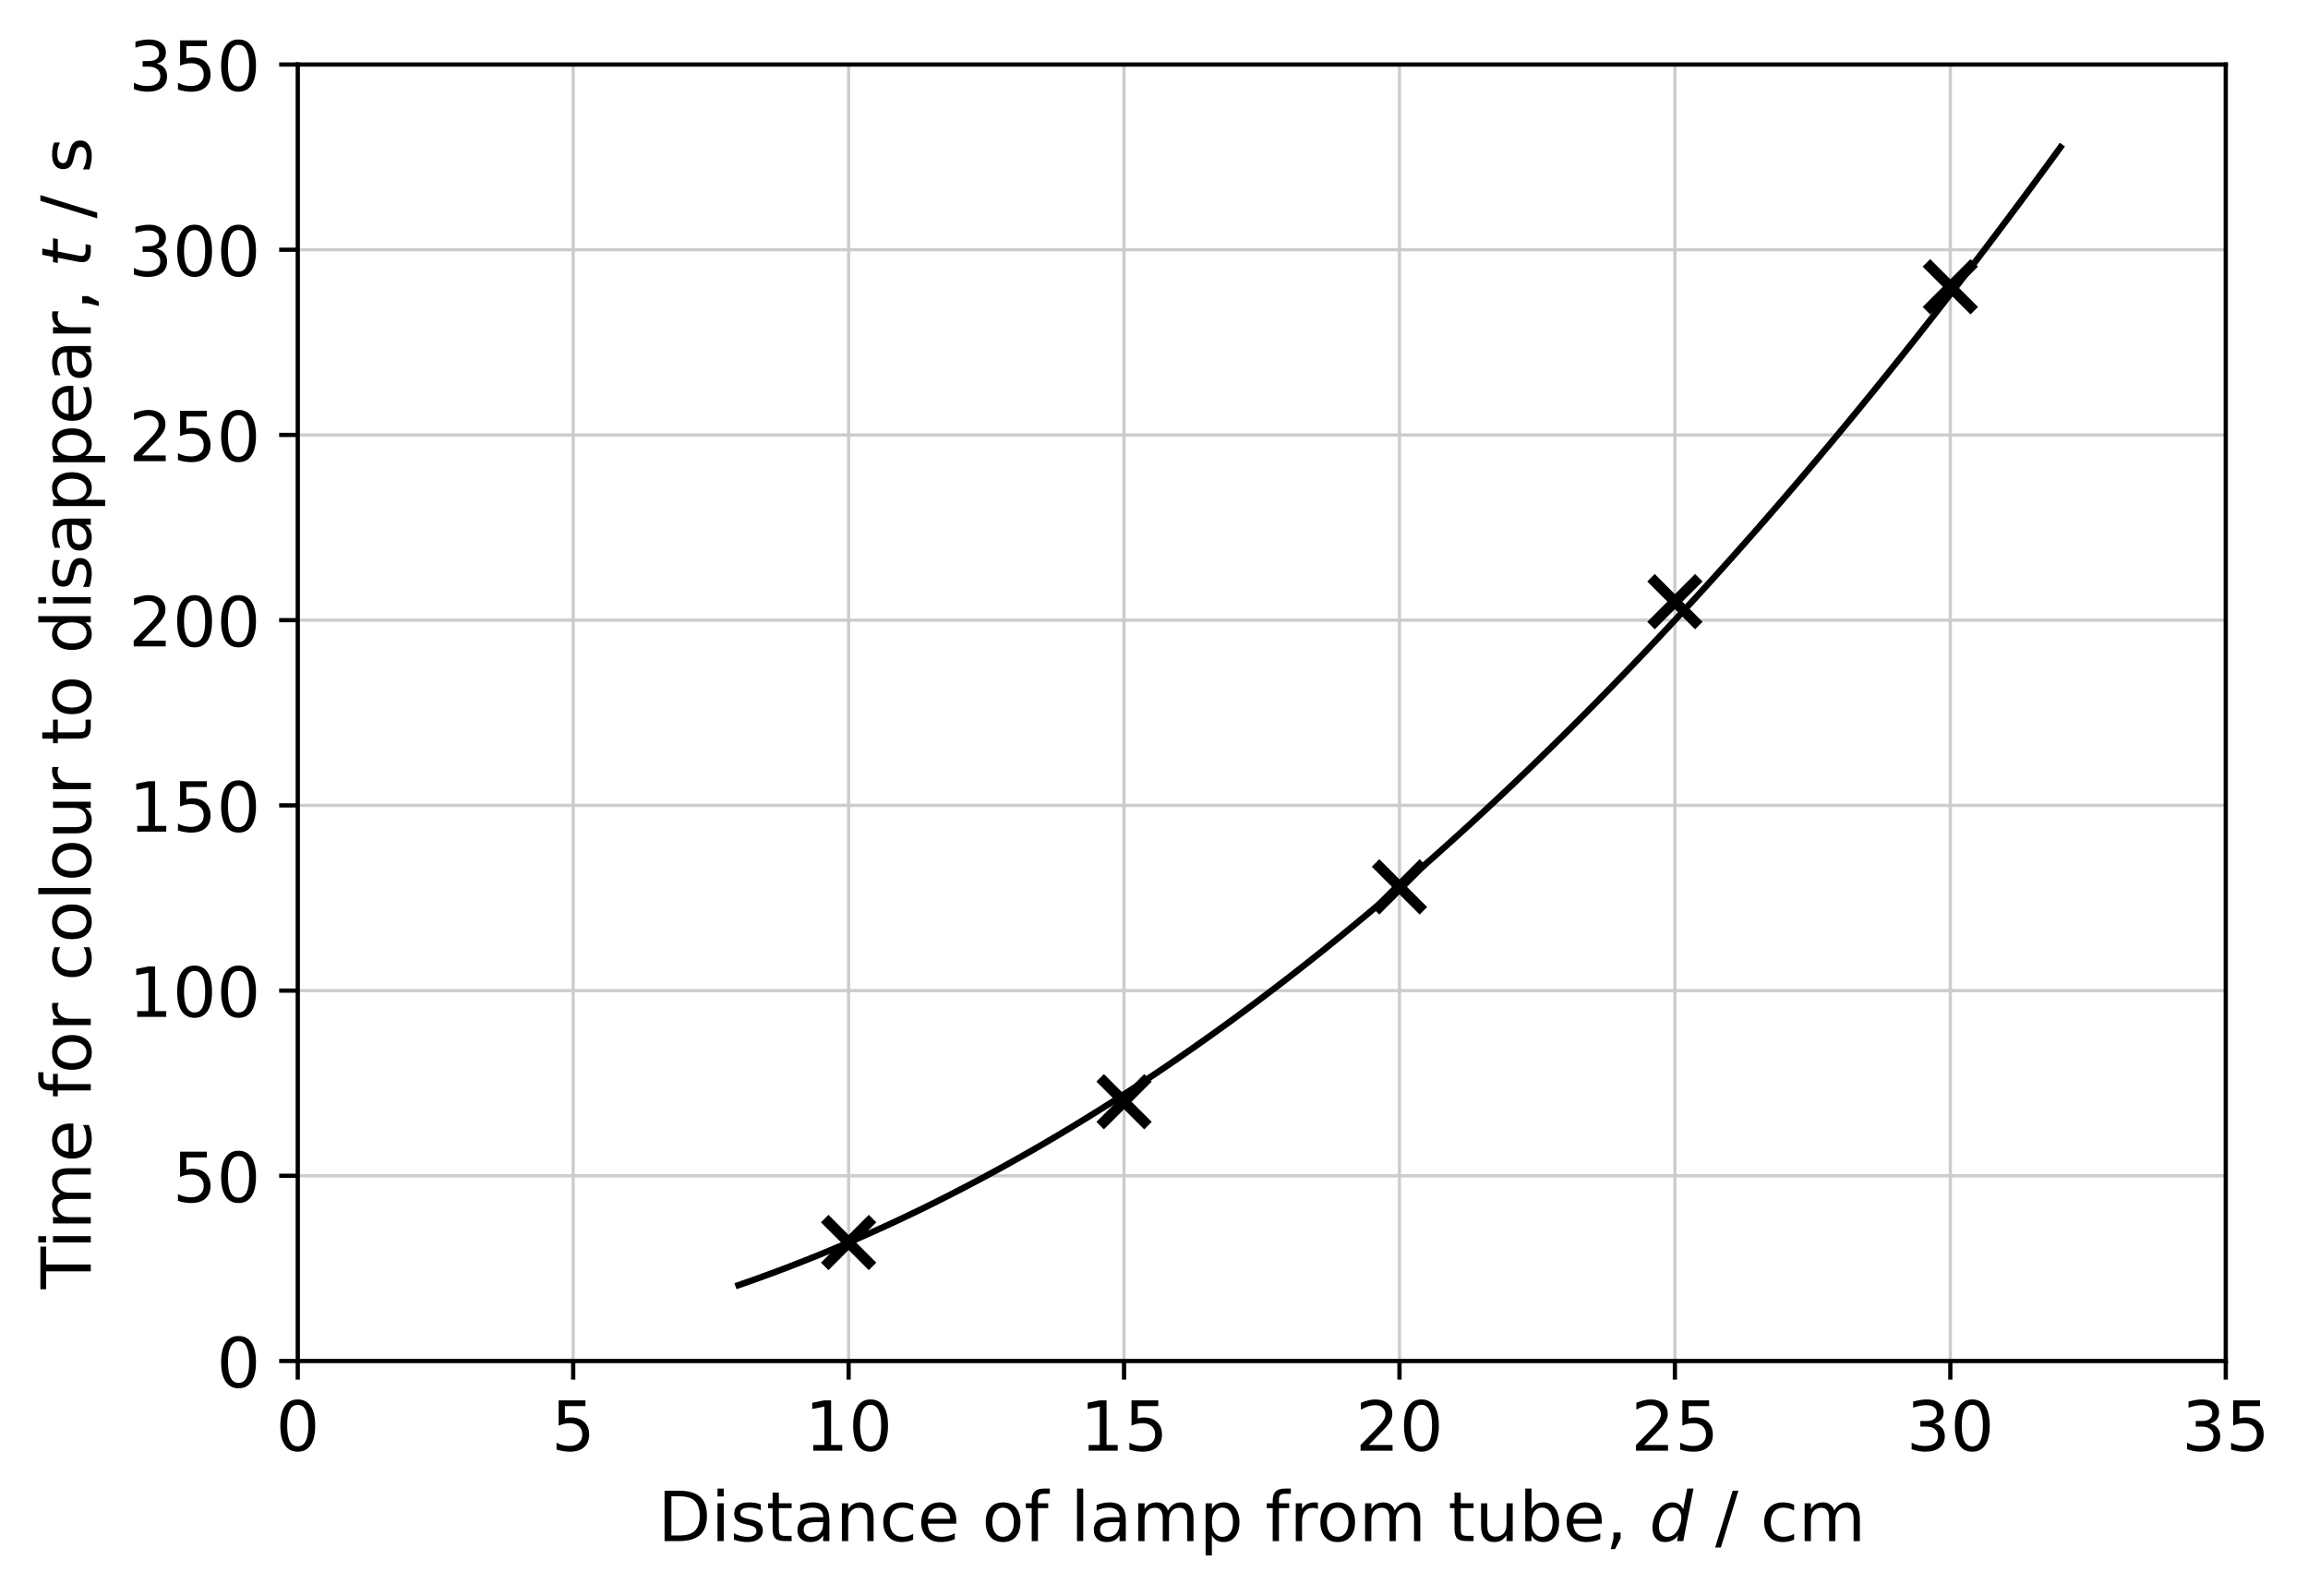
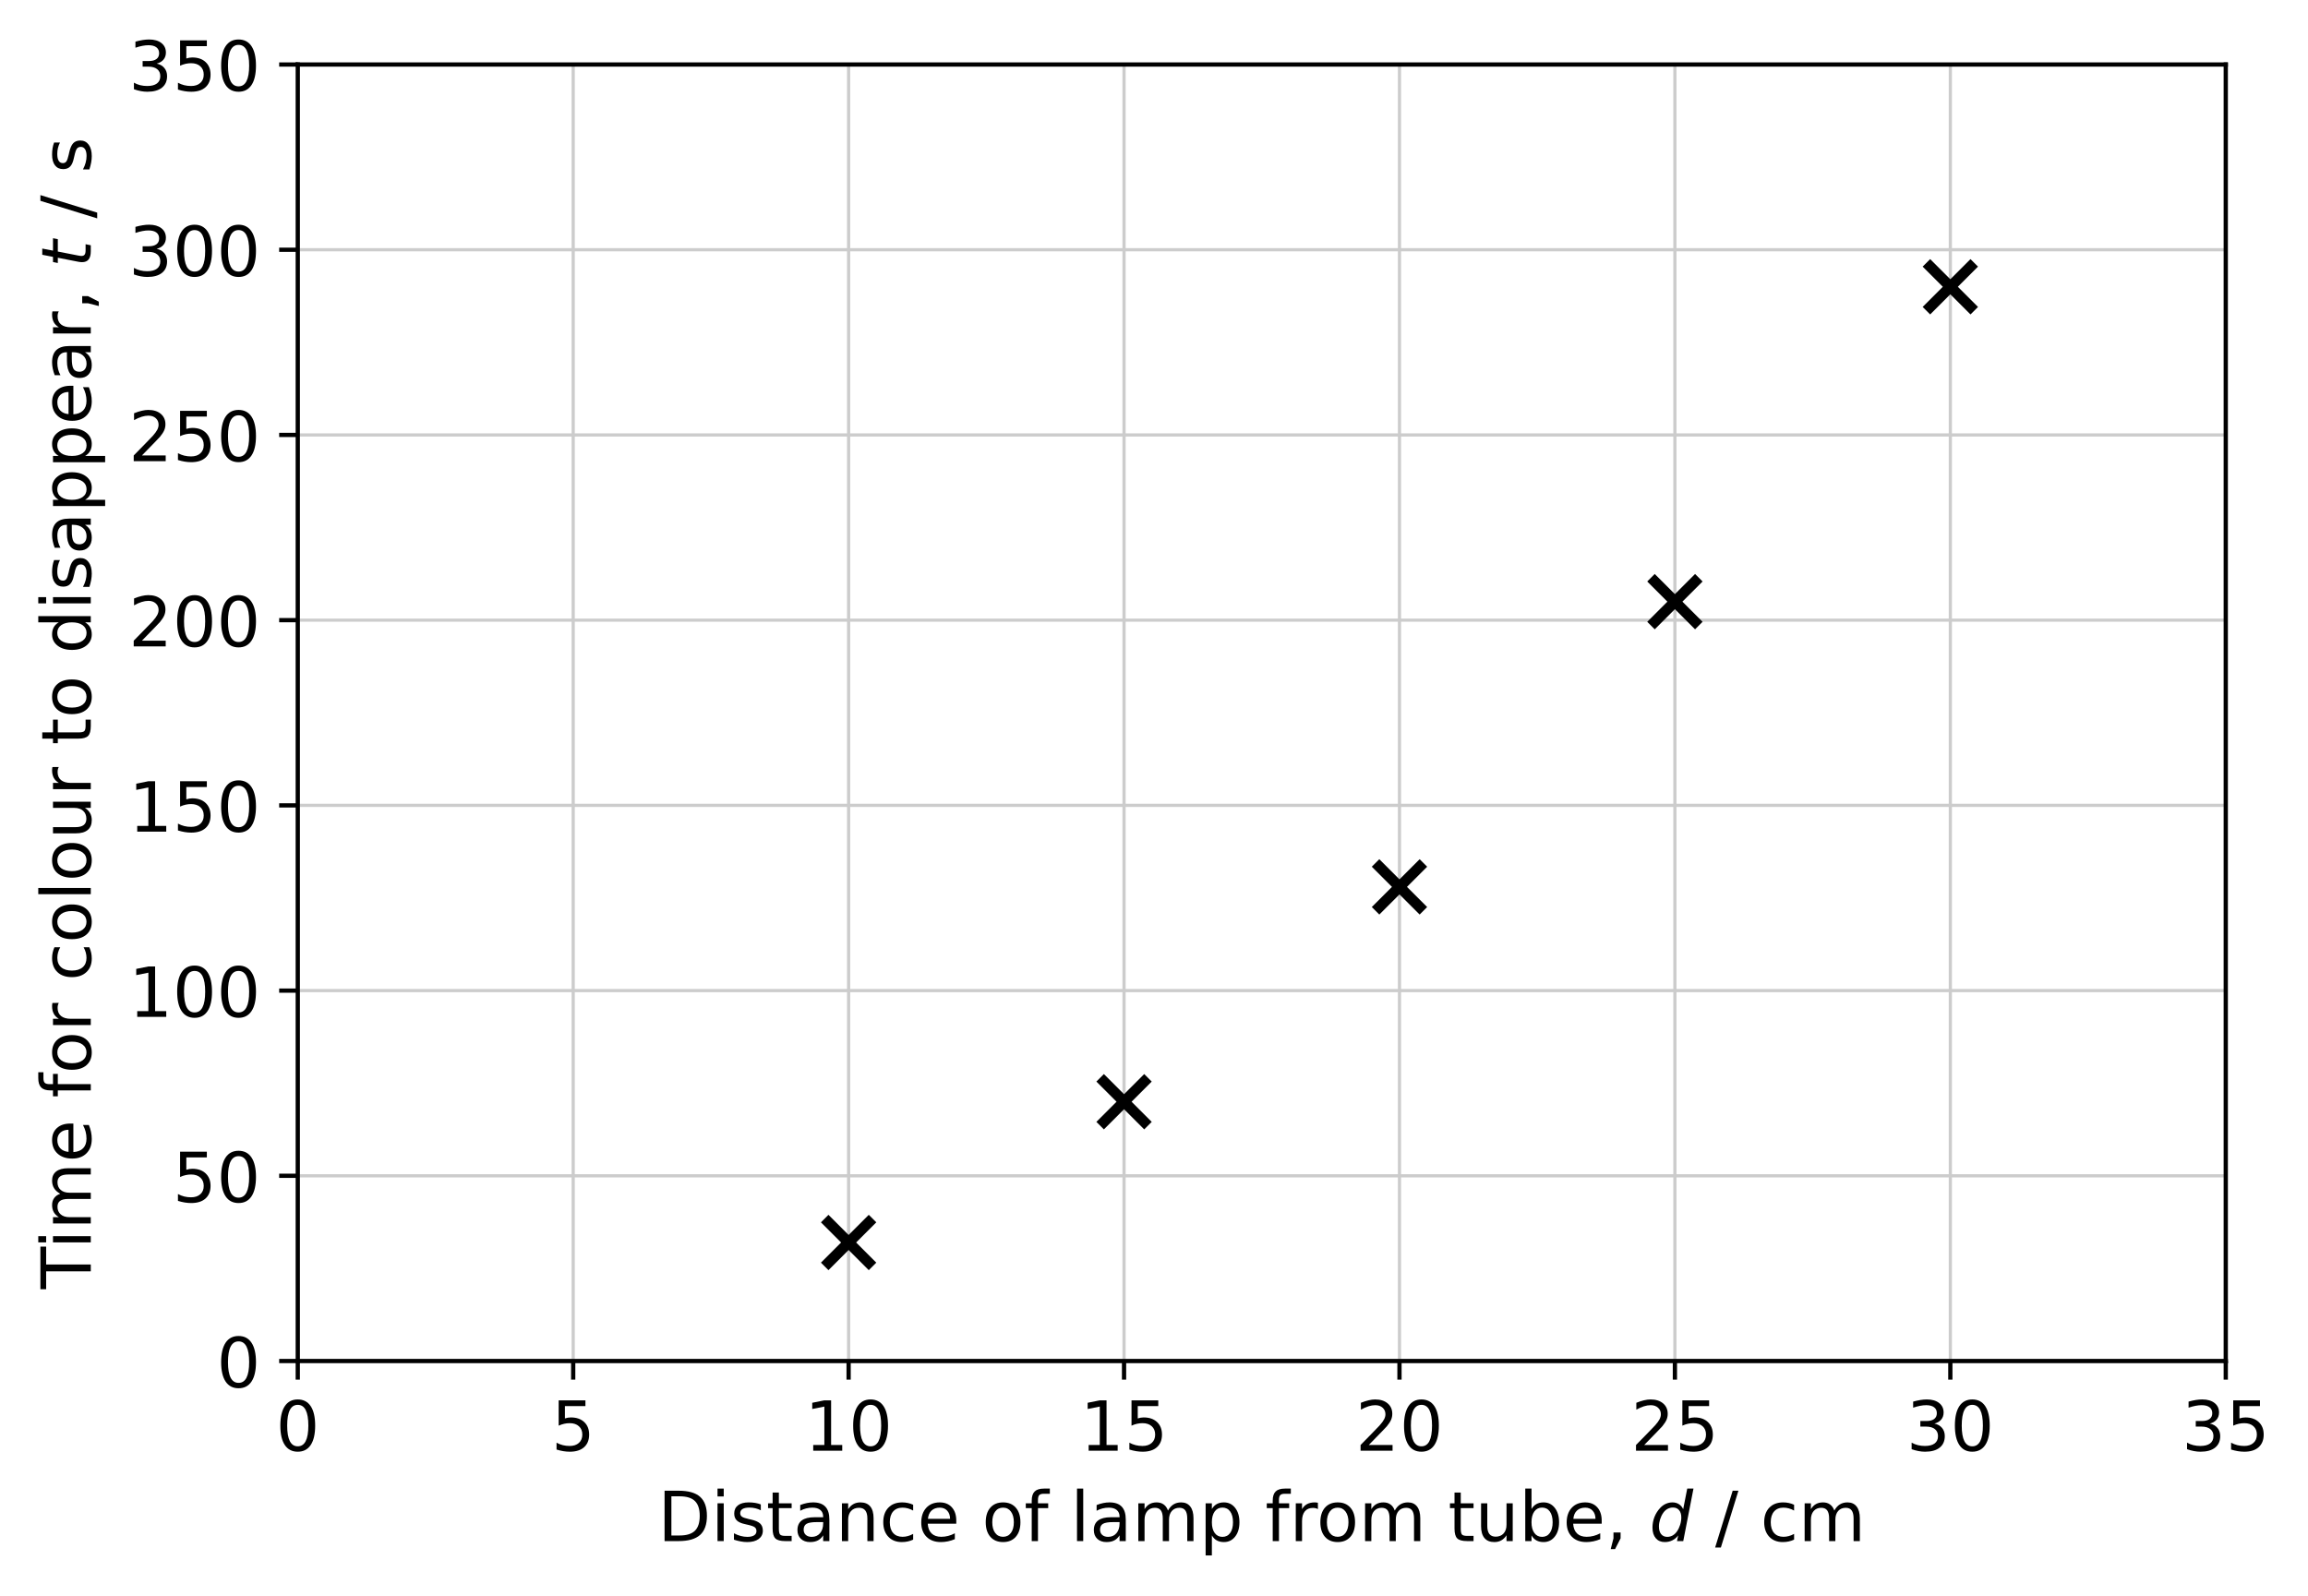
<svg xmlns="http://www.w3.org/2000/svg" xmlns:xlink="http://www.w3.org/1999/xlink" width="434.188pt" height="300.278pt" viewBox="0 0 434.188 300.278" version="1.1">
  <defs>
    <style type="text/css">*{stroke-linejoin: round; stroke-linecap: butt}</style>
  </defs>
  <g id="figure_1">
    <g id="patch_1">
      <path d="M 0 300.278  L 434.188 300.278  L 434.188 0  L 0 0  z " style="fill: #ffffff" />
    </g>
    <g id="axes_1">
      <g id="patch_2">
        <path d="M 56.017 256.074  L 418.717 256.074  L 418.717 12.138  L 56.017 12.138  z " style="fill: #ffffff" />
      </g>
      <g id="matplotlib.axis_1">
        <g id="xtick_1">
          <g id="line2d_1">
-             <path d="M 56.017 256.074  L 56.017 12.138  " clip-path="url(#pedfa716cb6)" style="fill: none; stroke: #cccccc; stroke-width: 0.6; stroke-linecap: square" />
+             <path d="M 56.017 256.074  L 56.017 12.138  " clip-path="url(#p4d6403597e)" style="fill: none; stroke: #cccccc; stroke-width: 0.6; stroke-linecap: square" />
          </g>
          <g id="line2d_2">
            <defs>
-               <path id="m2f8d65649f" d="M 0 0  L 0 3.5  " style="stroke: #000000; stroke-width: 0.8" />
+               <path id="mbb806927b4" d="M 0 0  L 0 3.5  " style="stroke: #000000; stroke-width: 0.8" />
            </defs>
            <g>
-               <use xlink:href="#m2f8d65649f" x="56.017" y="256.074" style="stroke: #000000; stroke-width: 0.8" />
+               <use xlink:href="#mbb806927b4" x="56.017" y="256.074" style="stroke: #000000; stroke-width: 0.8" />
            </g>
          </g>
          <g id="text_1">
            <g transform="translate(51.88117 272.9514) scale(0.13 -0.13)">
              <defs>
                <path id="DejaVuSans-13" d="M 2034 4250  Q 1547 4250 1301 3770  Q 1056 3291 1056 2328  Q 1056 1369 1301 889  Q 1547 409 2034 409  Q 2525 409 2770 889  Q 3016 1369 3016 2328  Q 3016 3291 2770 3770  Q 2525 4250 2034 4250  z M 2034 4750  Q 2819 4750 3233 4129  Q 3647 3509 3647 2328  Q 3647 1150 3233 529  Q 2819 -91 2034 -91  Q 1250 -91 836 529  Q 422 1150 422 2328  Q 422 3509 836 4129  Q 1250 4750 2034 4750  z " transform="scale(0.015625)" />
              </defs>
              <use xlink:href="#DejaVuSans-13" />
            </g>
          </g>
        </g>
        <g id="xtick_2">
          <g id="line2d_3">
-             <path d="M 107.831 256.074  L 107.831 12.138  " clip-path="url(#pedfa716cb6)" style="fill: none; stroke: #cccccc; stroke-width: 0.6; stroke-linecap: square" />
+             <path d="M 107.831 256.074  L 107.831 12.138  " clip-path="url(#p4d6403597e)" style="fill: none; stroke: #cccccc; stroke-width: 0.6; stroke-linecap: square" />
          </g>
          <g id="line2d_4">
            <g>
-               <use xlink:href="#m2f8d65649f" x="107.831" y="256.074" style="stroke: #000000; stroke-width: 0.8" />
+               <use xlink:href="#mbb806927b4" x="107.831" y="256.074" style="stroke: #000000; stroke-width: 0.8" />
            </g>
          </g>
          <g id="text_2">
            <g transform="translate(103.6955 272.9514) scale(0.13 -0.13)">
              <defs>
                <path id="DejaVuSans-18" d="M 691 4666  L 3169 4666  L 3169 4134  L 1269 4134  L 1269 2991  Q 1406 3038 1543 3061  Q 1681 3084 1819 3084  Q 2600 3084 3056 2656  Q 3513 2228 3513 1497  Q 3513 744 3044 326  Q 2575 -91 1722 -91  Q 1428 -91 1123 -41  Q 819 9 494 109  L 494 744  Q 775 591 1075 516  Q 1375 441 1709 441  Q 2250 441 2565 725  Q 2881 1009 2881 1497  Q 2881 1984 2565 2268  Q 2250 2553 1709 2553  Q 1456 2553 1204 2497  Q 953 2441 691 2322  L 691 4666  z " transform="scale(0.015625)" />
              </defs>
              <use xlink:href="#DejaVuSans-18" />
            </g>
          </g>
        </g>
        <g id="xtick_3">
          <g id="line2d_5">
-             <path d="M 159.645 256.074  L 159.645 12.138  " clip-path="url(#pedfa716cb6)" style="fill: none; stroke: #cccccc; stroke-width: 0.6; stroke-linecap: square" />
+             <path d="M 159.645 256.074  L 159.645 12.138  " clip-path="url(#p4d6403597e)" style="fill: none; stroke: #cccccc; stroke-width: 0.6; stroke-linecap: square" />
          </g>
          <g id="line2d_6">
            <g>
-               <use xlink:href="#m2f8d65649f" x="159.645" y="256.074" style="stroke: #000000; stroke-width: 0.8" />
+               <use xlink:href="#mbb806927b4" x="159.645" y="256.074" style="stroke: #000000; stroke-width: 0.8" />
            </g>
          </g>
          <g id="text_3">
            <g transform="translate(151.3741 272.9514) scale(0.13 -0.13)">
              <defs>
                <path id="DejaVuSans-14" d="M 794 531  L 1825 531  L 1825 4091  L 703 3866  L 703 4441  L 1819 4666  L 2450 4666  L 2450 531  L 3481 531  L 3481 0  L 794 0  L 794 531  z " transform="scale(0.015625)" />
              </defs>
              <use xlink:href="#DejaVuSans-14" />
              <use xlink:href="#DejaVuSans-13" transform="translate(63.625 0)" />
            </g>
          </g>
        </g>
        <g id="xtick_4">
          <g id="line2d_7">
-             <path d="M 211.46 256.074  L 211.46 12.138  " clip-path="url(#pedfa716cb6)" style="fill: none; stroke: #cccccc; stroke-width: 0.6; stroke-linecap: square" />
+             <path d="M 211.46 256.074  L 211.46 12.138  " clip-path="url(#p4d6403597e)" style="fill: none; stroke: #cccccc; stroke-width: 0.6; stroke-linecap: square" />
          </g>
          <g id="line2d_8">
            <g>
-               <use xlink:href="#m2f8d65649f" x="211.46" y="256.074" style="stroke: #000000; stroke-width: 0.8" />
+               <use xlink:href="#mbb806927b4" x="211.46" y="256.074" style="stroke: #000000; stroke-width: 0.8" />
            </g>
          </g>
          <g id="text_4">
            <g transform="translate(203.1884 272.9514) scale(0.13 -0.13)">
              <use xlink:href="#DejaVuSans-14" />
              <use xlink:href="#DejaVuSans-18" transform="translate(63.625 0)" />
            </g>
          </g>
        </g>
        <g id="xtick_5">
          <g id="line2d_9">
-             <path d="M 263.274 256.074  L 263.274 12.138  " clip-path="url(#pedfa716cb6)" style="fill: none; stroke: #cccccc; stroke-width: 0.6; stroke-linecap: square" />
+             <path d="M 263.274 256.074  L 263.274 12.138  " clip-path="url(#p4d6403597e)" style="fill: none; stroke: #cccccc; stroke-width: 0.6; stroke-linecap: square" />
          </g>
          <g id="line2d_10">
            <g>
-               <use xlink:href="#m2f8d65649f" x="263.274" y="256.074" style="stroke: #000000; stroke-width: 0.8" />
+               <use xlink:href="#mbb806927b4" x="263.274" y="256.074" style="stroke: #000000; stroke-width: 0.8" />
            </g>
          </g>
          <g id="text_5">
            <g transform="translate(255.0027 272.9514) scale(0.13 -0.13)">
              <defs>
                <path id="DejaVuSans-15" d="M 1228 531  L 3431 531  L 3431 0  L 469 0  L 469 531  Q 828 903 1448 1529  Q 2069 2156 2228 2338  Q 2531 2678 2651 2914  Q 2772 3150 2772 3378  Q 2772 3750 2511 3984  Q 2250 4219 1831 4219  Q 1534 4219 1204 4116  Q 875 4013 500 3803  L 500 4441  Q 881 4594 1212 4672  Q 1544 4750 1819 4750  Q 2544 4750 2975 4387  Q 3406 4025 3406 3419  Q 3406 3131 3298 2873  Q 3191 2616 2906 2266  Q 2828 2175 2409 1742  Q 1991 1309 1228 531  z " transform="scale(0.015625)" />
              </defs>
              <use xlink:href="#DejaVuSans-15" />
              <use xlink:href="#DejaVuSans-13" transform="translate(63.625 0)" />
            </g>
          </g>
        </g>
        <g id="xtick_6">
          <g id="line2d_11">
-             <path d="M 315.088 256.074  L 315.088 12.138  " clip-path="url(#pedfa716cb6)" style="fill: none; stroke: #cccccc; stroke-width: 0.6; stroke-linecap: square" />
+             <path d="M 315.088 256.074  L 315.088 12.138  " clip-path="url(#p4d6403597e)" style="fill: none; stroke: #cccccc; stroke-width: 0.6; stroke-linecap: square" />
          </g>
          <g id="line2d_12">
            <g>
-               <use xlink:href="#m2f8d65649f" x="315.088" y="256.074" style="stroke: #000000; stroke-width: 0.8" />
+               <use xlink:href="#mbb806927b4" x="315.088" y="256.074" style="stroke: #000000; stroke-width: 0.8" />
            </g>
          </g>
          <g id="text_6">
            <g transform="translate(306.817 272.9514) scale(0.13 -0.13)">
              <use xlink:href="#DejaVuSans-15" />
              <use xlink:href="#DejaVuSans-18" transform="translate(63.625 0)" />
            </g>
          </g>
        </g>
        <g id="xtick_7">
          <g id="line2d_13">
-             <path d="M 366.903 256.074  L 366.903 12.138  " clip-path="url(#pedfa716cb6)" style="fill: none; stroke: #cccccc; stroke-width: 0.6; stroke-linecap: square" />
+             <path d="M 366.903 256.074  L 366.903 12.138  " clip-path="url(#p4d6403597e)" style="fill: none; stroke: #cccccc; stroke-width: 0.6; stroke-linecap: square" />
          </g>
          <g id="line2d_14">
            <g>
-               <use xlink:href="#m2f8d65649f" x="366.903" y="256.074" style="stroke: #000000; stroke-width: 0.8" />
+               <use xlink:href="#mbb806927b4" x="366.903" y="256.074" style="stroke: #000000; stroke-width: 0.8" />
            </g>
          </g>
          <g id="text_7">
            <g transform="translate(358.6313 272.9514) scale(0.13 -0.13)">
              <defs>
                <path id="DejaVuSans-16" d="M 2597 2516  Q 3050 2419 3304 2112  Q 3559 1806 3559 1356  Q 3559 666 3084 287  Q 2609 -91 1734 -91  Q 1441 -91 1130 -33  Q 819 25 488 141  L 488 750  Q 750 597 1062 519  Q 1375 441 1716 441  Q 2309 441 2620 675  Q 2931 909 2931 1356  Q 2931 1769 2642 2001  Q 2353 2234 1838 2234  L 1294 2234  L 1294 2753  L 1863 2753  Q 2328 2753 2575 2939  Q 2822 3125 2822 3475  Q 2822 3834 2567 4026  Q 2313 4219 1838 4219  Q 1578 4219 1281 4162  Q 984 4106 628 3988  L 628 4550  Q 988 4650 1302 4700  Q 1616 4750 1894 4750  Q 2613 4750 3031 4423  Q 3450 4097 3450 3541  Q 3450 3153 3228 2886  Q 3006 2619 2597 2516  z " transform="scale(0.015625)" />
              </defs>
              <use xlink:href="#DejaVuSans-16" />
              <use xlink:href="#DejaVuSans-13" transform="translate(63.625 0)" />
            </g>
          </g>
        </g>
        <g id="xtick_8">
          <g id="line2d_15">
-             <path d="M 418.717 256.074  L 418.717 12.138  " clip-path="url(#pedfa716cb6)" style="fill: none; stroke: #cccccc; stroke-width: 0.6; stroke-linecap: square" />
+             <path d="M 418.717 256.074  L 418.717 12.138  " clip-path="url(#p4d6403597e)" style="fill: none; stroke: #cccccc; stroke-width: 0.6; stroke-linecap: square" />
          </g>
          <g id="line2d_16">
            <g>
-               <use xlink:href="#m2f8d65649f" x="418.717" y="256.074" style="stroke: #000000; stroke-width: 0.8" />
+               <use xlink:href="#mbb806927b4" x="418.717" y="256.074" style="stroke: #000000; stroke-width: 0.8" />
            </g>
          </g>
          <g id="text_8">
            <g transform="translate(410.4455 272.9514) scale(0.13 -0.13)">
              <use xlink:href="#DejaVuSans-16" />
              <use xlink:href="#DejaVuSans-18" transform="translate(63.625 0)" />
            </g>
          </g>
        </g>
        <g id="text_9">
          <g transform="translate(123.7468 289.9545) scale(0.13 -0.13)">
            <defs>
              <path id="DejaVuSans-27" d="M 1259 4147  L 1259 519  L 2022 519  Q 2988 519 3436 956  Q 3884 1394 3884 2338  Q 3884 3275 3436 3711  Q 2988 4147 2022 4147  L 1259 4147  z M 628 4666  L 1925 4666  Q 3281 4666 3915 4102  Q 4550 3538 4550 2338  Q 4550 1131 3912 565  Q 3275 0 1925 0  L 628 0  L 628 4666  z " transform="scale(0.015625)" />
              <path id="DejaVuSans-4c" d="M 603 3500  L 1178 3500  L 1178 0  L 603 0  L 603 3500  z M 603 4863  L 1178 4863  L 1178 4134  L 603 4134  L 603 4863  z " transform="scale(0.015625)" />
              <path id="DejaVuSans-56" d="M 2834 3397  L 2834 2853  Q 2591 2978 2328 3040  Q 2066 3103 1784 3103  Q 1356 3103 1142 2972  Q 928 2841 928 2578  Q 928 2378 1081 2264  Q 1234 2150 1697 2047  L 1894 2003  Q 2506 1872 2764 1633  Q 3022 1394 3022 966  Q 3022 478 2636 193  Q 2250 -91 1575 -91  Q 1294 -91 989 -36  Q 684 19 347 128  L 347 722  Q 666 556 975 473  Q 1284 391 1588 391  Q 1994 391 2212 530  Q 2431 669 2431 922  Q 2431 1156 2273 1281  Q 2116 1406 1581 1522  L 1381 1569  Q 847 1681 609 1914  Q 372 2147 372 2553  Q 372 3047 722 3315  Q 1072 3584 1716 3584  Q 2034 3584 2315 3537  Q 2597 3491 2834 3397  z " transform="scale(0.015625)" />
              <path id="DejaVuSans-57" d="M 1172 4494  L 1172 3500  L 2356 3500  L 2356 3053  L 1172 3053  L 1172 1153  Q 1172 725 1289 603  Q 1406 481 1766 481  L 2356 481  L 2356 0  L 1766 0  Q 1100 0 847 248  Q 594 497 594 1153  L 594 3053  L 172 3053  L 172 3500  L 594 3500  L 594 4494  L 1172 4494  z " transform="scale(0.015625)" />
              <path id="DejaVuSans-44" d="M 2194 1759  Q 1497 1759 1228 1600  Q 959 1441 959 1056  Q 959 750 1161 570  Q 1363 391 1709 391  Q 2188 391 2477 730  Q 2766 1069 2766 1631  L 2766 1759  L 2194 1759  z M 3341 1997  L 3341 0  L 2766 0  L 2766 531  Q 2569 213 2275 61  Q 1981 -91 1556 -91  Q 1019 -91 701 211  Q 384 513 384 1019  Q 384 1609 779 1909  Q 1175 2209 1959 2209  L 2766 2209  L 2766 2266  Q 2766 2663 2505 2880  Q 2244 3097 1772 3097  Q 1472 3097 1187 3025  Q 903 2953 641 2809  L 641 3341  Q 956 3463 1253 3523  Q 1550 3584 1831 3584  Q 2591 3584 2966 3190  Q 3341 2797 3341 1997  z " transform="scale(0.015625)" />
              <path id="DejaVuSans-51" d="M 3513 2113  L 3513 0  L 2938 0  L 2938 2094  Q 2938 2591 2744 2837  Q 2550 3084 2163 3084  Q 1697 3084 1428 2787  Q 1159 2491 1159 1978  L 1159 0  L 581 0  L 581 3500  L 1159 3500  L 1159 2956  Q 1366 3272 1645 3428  Q 1925 3584 2291 3584  Q 2894 3584 3203 3211  Q 3513 2838 3513 2113  z " transform="scale(0.015625)" />
              <path id="DejaVuSans-46" d="M 3122 3366  L 3122 2828  Q 2878 2963 2633 3030  Q 2388 3097 2138 3097  Q 1578 3097 1268 2742  Q 959 2388 959 1747  Q 959 1106 1268 751  Q 1578 397 2138 397  Q 2388 397 2633 464  Q 2878 531 3122 666  L 3122 134  Q 2881 22 2623 -34  Q 2366 -91 2075 -91  Q 1284 -91 818 406  Q 353 903 353 1747  Q 353 2603 823 3093  Q 1294 3584 2113 3584  Q 2378 3584 2631 3529  Q 2884 3475 3122 3366  z " transform="scale(0.015625)" />
              <path id="DejaVuSans-48" d="M 3597 1894  L 3597 1613  L 953 1613  Q 991 1019 1311 708  Q 1631 397 2203 397  Q 2534 397 2845 478  Q 3156 559 3463 722  L 3463 178  Q 3153 47 2828 -22  Q 2503 -91 2169 -91  Q 1331 -91 842 396  Q 353 884 353 1716  Q 353 2575 817 3079  Q 1281 3584 2069 3584  Q 2775 3584 3186 3129  Q 3597 2675 3597 1894  z M 3022 2063  Q 3016 2534 2758 2815  Q 2500 3097 2075 3097  Q 1594 3097 1305 2825  Q 1016 2553 972 2059  L 3022 2063  z " transform="scale(0.015625)" />
              <path id="DejaVuSans-3" transform="scale(0.015625)" />
              <path id="DejaVuSans-52" d="M 1959 3097  Q 1497 3097 1228 2736  Q 959 2375 959 1747  Q 959 1119 1226 758  Q 1494 397 1959 397  Q 2419 397 2687 759  Q 2956 1122 2956 1747  Q 2956 2369 2687 2733  Q 2419 3097 1959 3097  z M 1959 3584  Q 2709 3584 3137 3096  Q 3566 2609 3566 1747  Q 3566 888 3137 398  Q 2709 -91 1959 -91  Q 1206 -91 779 398  Q 353 888 353 1747  Q 353 2609 779 3096  Q 1206 3584 1959 3584  z " transform="scale(0.015625)" />
              <path id="DejaVuSans-49" d="M 2375 4863  L 2375 4384  L 1825 4384  Q 1516 4384 1395 4259  Q 1275 4134 1275 3809  L 1275 3500  L 2222 3500  L 2222 3053  L 1275 3053  L 1275 0  L 697 0  L 697 3053  L 147 3053  L 147 3500  L 697 3500  L 697 3744  Q 697 4328 969 4595  Q 1241 4863 1831 4863  L 2375 4863  z " transform="scale(0.015625)" />
              <path id="DejaVuSans-4f" d="M 603 4863  L 1178 4863  L 1178 0  L 603 0  L 603 4863  z " transform="scale(0.015625)" />
              <path id="DejaVuSans-50" d="M 3328 2828  Q 3544 3216 3844 3400  Q 4144 3584 4550 3584  Q 5097 3584 5394 3201  Q 5691 2819 5691 2113  L 5691 0  L 5113 0  L 5113 2094  Q 5113 2597 4934 2840  Q 4756 3084 4391 3084  Q 3944 3084 3684 2787  Q 3425 2491 3425 1978  L 3425 0  L 2847 0  L 2847 2094  Q 2847 2600 2669 2842  Q 2491 3084 2119 3084  Q 1678 3084 1418 2786  Q 1159 2488 1159 1978  L 1159 0  L 581 0  L 581 3500  L 1159 3500  L 1159 2956  Q 1356 3278 1631 3431  Q 1906 3584 2284 3584  Q 2666 3584 2933 3390  Q 3200 3197 3328 2828  z " transform="scale(0.015625)" />
              <path id="DejaVuSans-53" d="M 1159 525  L 1159 -1331  L 581 -1331  L 581 3500  L 1159 3500  L 1159 2969  Q 1341 3281 1617 3432  Q 1894 3584 2278 3584  Q 2916 3584 3314 3078  Q 3713 2572 3713 1747  Q 3713 922 3314 415  Q 2916 -91 2278 -91  Q 1894 -91 1617 61  Q 1341 213 1159 525  z M 3116 1747  Q 3116 2381 2855 2742  Q 2594 3103 2138 3103  Q 1681 3103 1420 2742  Q 1159 2381 1159 1747  Q 1159 1113 1420 752  Q 1681 391 2138 391  Q 2594 391 2855 752  Q 3116 1113 3116 1747  z " transform="scale(0.015625)" />
              <path id="DejaVuSans-55" d="M 2631 2963  Q 2534 3019 2420 3045  Q 2306 3072 2169 3072  Q 1681 3072 1420 2755  Q 1159 2438 1159 1844  L 1159 0  L 581 0  L 581 3500  L 1159 3500  L 1159 2956  Q 1341 3275 1631 3429  Q 1922 3584 2338 3584  Q 2397 3584 2469 3576  Q 2541 3569 2628 3553  L 2631 2963  z " transform="scale(0.015625)" />
              <path id="DejaVuSans-58" d="M 544 1381  L 544 3500  L 1119 3500  L 1119 1403  Q 1119 906 1312 657  Q 1506 409 1894 409  Q 2359 409 2629 706  Q 2900 1003 2900 1516  L 2900 3500  L 3475 3500  L 3475 0  L 2900 0  L 2900 538  Q 2691 219 2414 64  Q 2138 -91 1772 -91  Q 1169 -91 856 284  Q 544 659 544 1381  z M 1991 3584  L 1991 3584  z " transform="scale(0.015625)" />
              <path id="DejaVuSans-45" d="M 3116 1747  Q 3116 2381 2855 2742  Q 2594 3103 2138 3103  Q 1681 3103 1420 2742  Q 1159 2381 1159 1747  Q 1159 1113 1420 752  Q 1681 391 2138 391  Q 2594 391 2855 752  Q 3116 1113 3116 1747  z M 1159 2969  Q 1341 3281 1617 3432  Q 1894 3584 2278 3584  Q 2916 3584 3314 3078  Q 3713 2572 3713 1747  Q 3713 922 3314 415  Q 2916 -91 2278 -91  Q 1894 -91 1617 61  Q 1341 213 1159 525  L 1159 0  L 581 0  L 581 4863  L 1159 4863  L 1159 2969  z " transform="scale(0.015625)" />
              <path id="DejaVuSans-f" d="M 750 794  L 1409 794  L 1409 256  L 897 -744  L 494 -744  L 750 256  L 750 794  z " transform="scale(0.015625)" />
              <path id="DejaVuSans-Oblique-47" d="M 2675 525  Q 2444 222 2128 65  Q 1813 -91 1428 -91  Q 903 -91 598 267  Q 294 625 294 1247  Q 294 1766 478 2236  Q 663 2706 1013 3078  Q 1244 3325 1534 3454  Q 1825 3584 2144 3584  Q 2481 3584 2739 3421  Q 2997 3259 3138 2956  L 3513 4863  L 4091 4863  L 3144 0  L 2566 0  L 2675 525  z M 891 1350  Q 891 897 1095 644  Q 1300 391 1663 391  Q 1931 391 2161 520  Q 2391 650 2566 903  Q 2750 1166 2856 1509  Q 2963 1853 2963 2188  Q 2963 2622 2758 2865  Q 2553 3109 2194 3109  Q 1922 3109 1687 2981  Q 1453 2853 1288 2613  Q 1106 2353 998 2009  Q 891 1666 891 1350  z " transform="scale(0.015625)" />
              <path id="DejaVuSans-12" d="M 1625 4666  L 2156 4666  L 531 -594  L 0 -594  L 1625 4666  z " transform="scale(0.015625)" />
            </defs>
            <use xlink:href="#DejaVuSans-27" transform="translate(0 0.015625)" />
            <use xlink:href="#DejaVuSans-4c" transform="translate(77.00195 0.015625)" />
            <use xlink:href="#DejaVuSans-56" transform="translate(104.7852 0.015625)" />
            <use xlink:href="#DejaVuSans-57" transform="translate(156.8848 0.015625)" />
            <use xlink:href="#DejaVuSans-44" transform="translate(196.0938 0.015625)" />
            <use xlink:href="#DejaVuSans-51" transform="translate(257.373 0.015625)" />
            <use xlink:href="#DejaVuSans-46" transform="translate(320.752 0.015625)" />
            <use xlink:href="#DejaVuSans-48" transform="translate(375.7324 0.015625)" />
            <use xlink:href="#DejaVuSans-3" transform="translate(437.2559 0.015625)" />
            <use xlink:href="#DejaVuSans-52" transform="translate(469.043 0.015625)" />
            <use xlink:href="#DejaVuSans-49" transform="translate(530.2246 0.015625)" />
            <use xlink:href="#DejaVuSans-3" transform="translate(565.4297 0.015625)" />
            <use xlink:href="#DejaVuSans-4f" transform="translate(597.2168 0.015625)" />
            <use xlink:href="#DejaVuSans-44" transform="translate(625 0.015625)" />
            <use xlink:href="#DejaVuSans-50" transform="translate(686.2793 0.015625)" />
            <use xlink:href="#DejaVuSans-53" transform="translate(783.6914 0.015625)" />
            <use xlink:href="#DejaVuSans-3" transform="translate(847.168 0.015625)" />
            <use xlink:href="#DejaVuSans-49" transform="translate(878.9551 0.015625)" />
            <use xlink:href="#DejaVuSans-55" transform="translate(914.1602 0.015625)" />
            <use xlink:href="#DejaVuSans-52" transform="translate(953.2734 0.015625)" />
            <use xlink:href="#DejaVuSans-50" transform="translate(1014.455 0.015625)" />
            <use xlink:href="#DejaVuSans-3" transform="translate(1111.867 0.015625)" />
            <use xlink:href="#DejaVuSans-57" transform="translate(1143.654 0.015625)" />
            <use xlink:href="#DejaVuSans-58" transform="translate(1182.863 0.015625)" />
            <use xlink:href="#DejaVuSans-45" transform="translate(1246.242 0.015625)" />
            <use xlink:href="#DejaVuSans-48" transform="translate(1309.719 0.015625)" />
            <use xlink:href="#DejaVuSans-f" transform="translate(1371.242 0.015625)" />
            <use xlink:href="#DejaVuSans-3" transform="translate(1403.029 0.015625)" />
            <use xlink:href="#DejaVuSans-Oblique-47" transform="translate(1434.816 0.015625)" />
            <use xlink:href="#DejaVuSans-3" transform="translate(1498.293 0.015625)" />
            <use xlink:href="#DejaVuSans-12" transform="translate(1530.08 0.015625)" />
            <use xlink:href="#DejaVuSans-3" transform="translate(1563.771 0.015625)" />
            <use xlink:href="#DejaVuSans-46" transform="translate(1595.559 0.015625)" />
            <use xlink:href="#DejaVuSans-50" transform="translate(1650.539 0.015625)" />
          </g>
        </g>
      </g>
      <g id="matplotlib.axis_2">
        <g id="ytick_1">
          <g id="line2d_17">
-             <path d="M 56.017 256.074  L 418.717 256.074  " clip-path="url(#pedfa716cb6)" style="fill: none; stroke: #cccccc; stroke-width: 0.6; stroke-linecap: square" />
+             <path d="M 56.017 256.074  L 418.717 256.074  " clip-path="url(#p4d6403597e)" style="fill: none; stroke: #cccccc; stroke-width: 0.6; stroke-linecap: square" />
          </g>
          <g id="line2d_18">
            <defs>
-               <path id="mec30e174b0" d="M 0 0  L -3.5 0  " style="stroke: #000000; stroke-width: 0.8" />
+               <path id="m4634263407" d="M 0 0  L -3.5 0  " style="stroke: #000000; stroke-width: 0.8" />
            </defs>
            <g>
-               <use xlink:href="#mec30e174b0" x="56.017" y="256.074" style="stroke: #000000; stroke-width: 0.8" />
+               <use xlink:href="#m4634263407" x="56.017" y="256.074" style="stroke: #000000; stroke-width: 0.8" />
            </g>
          </g>
          <g id="text_10">
            <g transform="translate(40.74555 261.013) scale(0.13 -0.13)">
              <use xlink:href="#DejaVuSans-13" />
            </g>
          </g>
        </g>
        <g id="ytick_2">
          <g id="line2d_19">
-             <path d="M 56.017 221.226  L 418.717 221.226  " clip-path="url(#pedfa716cb6)" style="fill: none; stroke: #cccccc; stroke-width: 0.6; stroke-linecap: square" />
+             <path d="M 56.017 221.226  L 418.717 221.226  " clip-path="url(#p4d6403597e)" style="fill: none; stroke: #cccccc; stroke-width: 0.6; stroke-linecap: square" />
          </g>
          <g id="line2d_20">
            <g>
-               <use xlink:href="#mec30e174b0" x="56.017" y="221.226" style="stroke: #000000; stroke-width: 0.8" />
+               <use xlink:href="#m4634263407" x="56.017" y="221.226" style="stroke: #000000; stroke-width: 0.8" />
            </g>
          </g>
          <g id="text_11">
            <g transform="translate(32.4743 226.165) scale(0.13 -0.13)">
              <use xlink:href="#DejaVuSans-18" />
              <use xlink:href="#DejaVuSans-13" transform="translate(63.625 0)" />
            </g>
          </g>
        </g>
        <g id="ytick_3">
          <g id="line2d_21">
-             <path d="M 56.017 186.378  L 418.717 186.378  " clip-path="url(#pedfa716cb6)" style="fill: none; stroke: #cccccc; stroke-width: 0.6; stroke-linecap: square" />
+             <path d="M 56.017 186.378  L 418.717 186.378  " clip-path="url(#p4d6403597e)" style="fill: none; stroke: #cccccc; stroke-width: 0.6; stroke-linecap: square" />
          </g>
          <g id="line2d_22">
            <g>
-               <use xlink:href="#mec30e174b0" x="56.017" y="186.378" style="stroke: #000000; stroke-width: 0.8" />
+               <use xlink:href="#m4634263407" x="56.017" y="186.378" style="stroke: #000000; stroke-width: 0.8" />
            </g>
          </g>
          <g id="text_12">
            <g transform="translate(24.20305 191.317) scale(0.13 -0.13)">
              <use xlink:href="#DejaVuSans-14" />
              <use xlink:href="#DejaVuSans-13" transform="translate(63.625 0)" />
              <use xlink:href="#DejaVuSans-13" transform="translate(127.25 0)" />
            </g>
          </g>
        </g>
        <g id="ytick_4">
          <g id="line2d_23">
-             <path d="M 56.017 151.53  L 418.717 151.53  " clip-path="url(#pedfa716cb6)" style="fill: none; stroke: #cccccc; stroke-width: 0.6; stroke-linecap: square" />
+             <path d="M 56.017 151.53  L 418.717 151.53  " clip-path="url(#p4d6403597e)" style="fill: none; stroke: #cccccc; stroke-width: 0.6; stroke-linecap: square" />
          </g>
          <g id="line2d_24">
            <g>
-               <use xlink:href="#mec30e174b0" x="56.017" y="151.53" style="stroke: #000000; stroke-width: 0.8" />
+               <use xlink:href="#m4634263407" x="56.017" y="151.53" style="stroke: #000000; stroke-width: 0.8" />
            </g>
          </g>
          <g id="text_13">
            <g transform="translate(24.20305 156.469) scale(0.13 -0.13)">
              <use xlink:href="#DejaVuSans-14" />
              <use xlink:href="#DejaVuSans-18" transform="translate(63.625 0)" />
              <use xlink:href="#DejaVuSans-13" transform="translate(127.25 0)" />
            </g>
          </g>
        </g>
        <g id="ytick_5">
          <g id="line2d_25">
-             <path d="M 56.017 116.682  L 418.717 116.682  " clip-path="url(#pedfa716cb6)" style="fill: none; stroke: #cccccc; stroke-width: 0.6; stroke-linecap: square" />
+             <path d="M 56.017 116.682  L 418.717 116.682  " clip-path="url(#p4d6403597e)" style="fill: none; stroke: #cccccc; stroke-width: 0.6; stroke-linecap: square" />
          </g>
          <g id="line2d_26">
            <g>
-               <use xlink:href="#mec30e174b0" x="56.017" y="116.682" style="stroke: #000000; stroke-width: 0.8" />
+               <use xlink:href="#m4634263407" x="56.017" y="116.682" style="stroke: #000000; stroke-width: 0.8" />
            </g>
          </g>
          <g id="text_14">
            <g transform="translate(24.20305 121.621) scale(0.13 -0.13)">
              <use xlink:href="#DejaVuSans-15" />
              <use xlink:href="#DejaVuSans-13" transform="translate(63.625 0)" />
              <use xlink:href="#DejaVuSans-13" transform="translate(127.25 0)" />
            </g>
          </g>
        </g>
        <g id="ytick_6">
          <g id="line2d_27">
-             <path d="M 56.017 81.834  L 418.717 81.834  " clip-path="url(#pedfa716cb6)" style="fill: none; stroke: #cccccc; stroke-width: 0.6; stroke-linecap: square" />
+             <path d="M 56.017 81.834  L 418.717 81.834  " clip-path="url(#p4d6403597e)" style="fill: none; stroke: #cccccc; stroke-width: 0.6; stroke-linecap: square" />
          </g>
          <g id="line2d_28">
            <g>
-               <use xlink:href="#mec30e174b0" x="56.017" y="81.834" style="stroke: #000000; stroke-width: 0.8" />
+               <use xlink:href="#m4634263407" x="56.017" y="81.834" style="stroke: #000000; stroke-width: 0.8" />
            </g>
          </g>
          <g id="text_15">
            <g transform="translate(24.20305 86.77295) scale(0.13 -0.13)">
              <use xlink:href="#DejaVuSans-15" />
              <use xlink:href="#DejaVuSans-18" transform="translate(63.625 0)" />
              <use xlink:href="#DejaVuSans-13" transform="translate(127.25 0)" />
            </g>
          </g>
        </g>
        <g id="ytick_7">
          <g id="line2d_29">
-             <path d="M 56.017 46.986  L 418.717 46.986  " clip-path="url(#pedfa716cb6)" style="fill: none; stroke: #cccccc; stroke-width: 0.6; stroke-linecap: square" />
+             <path d="M 56.017 46.986  L 418.717 46.986  " clip-path="url(#p4d6403597e)" style="fill: none; stroke: #cccccc; stroke-width: 0.6; stroke-linecap: square" />
          </g>
          <g id="line2d_30">
            <g>
-               <use xlink:href="#mec30e174b0" x="56.017" y="46.986" style="stroke: #000000; stroke-width: 0.8" />
+               <use xlink:href="#m4634263407" x="56.017" y="46.986" style="stroke: #000000; stroke-width: 0.8" />
            </g>
          </g>
          <g id="text_16">
            <g transform="translate(24.20305 51.92495) scale(0.13 -0.13)">
              <use xlink:href="#DejaVuSans-16" />
              <use xlink:href="#DejaVuSans-13" transform="translate(63.625 0)" />
              <use xlink:href="#DejaVuSans-13" transform="translate(127.25 0)" />
            </g>
          </g>
        </g>
        <g id="ytick_8">
          <g id="line2d_31">
-             <path d="M 56.017 12.138  L 418.717 12.138  " clip-path="url(#pedfa716cb6)" style="fill: none; stroke: #cccccc; stroke-width: 0.6; stroke-linecap: square" />
+             <path d="M 56.017 12.138  L 418.717 12.138  " clip-path="url(#p4d6403597e)" style="fill: none; stroke: #cccccc; stroke-width: 0.6; stroke-linecap: square" />
          </g>
          <g id="line2d_32">
            <g>
-               <use xlink:href="#mec30e174b0" x="56.017" y="12.138" style="stroke: #000000; stroke-width: 0.8" />
+               <use xlink:href="#m4634263407" x="56.017" y="12.138" style="stroke: #000000; stroke-width: 0.8" />
            </g>
          </g>
          <g id="text_17">
            <g transform="translate(24.20305 17.07695) scale(0.13 -0.13)">
              <use xlink:href="#DejaVuSans-16" />
              <use xlink:href="#DejaVuSans-18" transform="translate(63.625 0)" />
              <use xlink:href="#DejaVuSans-13" transform="translate(127.25 0)" />
            </g>
          </g>
        </g>
        <g id="text_18">
          <g transform="translate(17.08 242.5265) rotate(-90) scale(0.13 -0.13)">
            <defs>
              <path id="DejaVuSans-37" d="M -19 4666  L 3928 4666  L 3928 4134  L 2272 4134  L 2272 0  L 1638 0  L 1638 4134  L -19 4134  L -19 4666  z " transform="scale(0.015625)" />
              <path id="DejaVuSans-47" d="M 2906 2969  L 2906 4863  L 3481 4863  L 3481 0  L 2906 0  L 2906 525  Q 2725 213 2448 61  Q 2172 -91 1784 -91  Q 1150 -91 751 415  Q 353 922 353 1747  Q 353 2572 751 3078  Q 1150 3584 1784 3584  Q 2172 3584 2448 3432  Q 2725 3281 2906 2969  z M 947 1747  Q 947 1113 1208 752  Q 1469 391 1925 391  Q 2381 391 2643 752  Q 2906 1113 2906 1747  Q 2906 2381 2643 2742  Q 2381 3103 1925 3103  Q 1469 3103 1208 2742  Q 947 2381 947 1747  z " transform="scale(0.015625)" />
              <path id="DejaVuSans-Oblique-57" d="M 2706 3500  L 2619 3053  L 1472 3053  L 1100 1153  Q 1081 1047 1072 975  Q 1063 903 1063 863  Q 1063 663 1183 572  Q 1303 481 1569 481  L 2150 481  L 2053 0  L 1503 0  Q 991 0 739 200  Q 488 400 488 806  Q 488 878 497 964  Q 506 1050 525 1153  L 897 3053  L 409 3053  L 500 3500  L 978 3500  L 1172 4494  L 1747 4494  L 1556 3500  L 2706 3500  z " transform="scale(0.015625)" />
            </defs>
            <use xlink:href="#DejaVuSans-37" transform="translate(0 0.015625)" />
            <use xlink:href="#DejaVuSans-4c" transform="translate(58.08398 0.015625)" />
            <use xlink:href="#DejaVuSans-50" transform="translate(85.86719 0.015625)" />
            <use xlink:href="#DejaVuSans-48" transform="translate(183.2793 0.015625)" />
            <use xlink:href="#DejaVuSans-3" transform="translate(244.8027 0.015625)" />
            <use xlink:href="#DejaVuSans-49" transform="translate(276.5898 0.015625)" />
            <use xlink:href="#DejaVuSans-52" transform="translate(311.7949 0.015625)" />
            <use xlink:href="#DejaVuSans-55" transform="translate(372.9766 0.015625)" />
            <use xlink:href="#DejaVuSans-3" transform="translate(414.0898 0.015625)" />
            <use xlink:href="#DejaVuSans-46" transform="translate(445.877 0.015625)" />
            <use xlink:href="#DejaVuSans-52" transform="translate(500.8574 0.015625)" />
            <use xlink:href="#DejaVuSans-4f" transform="translate(562.0391 0.015625)" />
            <use xlink:href="#DejaVuSans-52" transform="translate(589.8223 0.015625)" />
            <use xlink:href="#DejaVuSans-58" transform="translate(651.0039 0.015625)" />
            <use xlink:href="#DejaVuSans-55" transform="translate(714.3828 0.015625)" />
            <use xlink:href="#DejaVuSans-3" transform="translate(755.4961 0.015625)" />
            <use xlink:href="#DejaVuSans-57" transform="translate(787.2832 0.015625)" />
            <use xlink:href="#DejaVuSans-52" transform="translate(826.4922 0.015625)" />
            <use xlink:href="#DejaVuSans-3" transform="translate(887.6738 0.015625)" />
            <use xlink:href="#DejaVuSans-47" transform="translate(919.4609 0.015625)" />
            <use xlink:href="#DejaVuSans-4c" transform="translate(982.9375 0.015625)" />
            <use xlink:href="#DejaVuSans-56" transform="translate(1010.721 0.015625)" />
            <use xlink:href="#DejaVuSans-44" transform="translate(1062.82 0.015625)" />
            <use xlink:href="#DejaVuSans-53" transform="translate(1124.1 0.015625)" />
            <use xlink:href="#DejaVuSans-53" transform="translate(1187.576 0.015625)" />
            <use xlink:href="#DejaVuSans-48" transform="translate(1251.053 0.015625)" />
            <use xlink:href="#DejaVuSans-44" transform="translate(1312.576 0.015625)" />
            <use xlink:href="#DejaVuSans-55" transform="translate(1373.855 0.015625)" />
            <use xlink:href="#DejaVuSans-f" transform="translate(1414.969 0.015625)" />
            <use xlink:href="#DejaVuSans-3" transform="translate(1446.756 0.015625)" />
            <use xlink:href="#DejaVuSans-Oblique-57" transform="translate(1478.543 0.015625)" />
            <use xlink:href="#DejaVuSans-3" transform="translate(1517.752 0.015625)" />
            <use xlink:href="#DejaVuSans-12" transform="translate(1549.539 0.015625)" />
            <use xlink:href="#DejaVuSans-3" transform="translate(1583.23 0.015625)" />
            <use xlink:href="#DejaVuSans-56" transform="translate(1615.018 0.015625)" />
          </g>
        </g>
      </g>
      <g id="line2d_33">
        <defs>
-           <path id="ma01439cf27" d="M -4.5 4.5  L 4.5 -4.5  M -4.5 -4.5  L 4.5 4.5  " style="stroke: #000000; stroke-width: 2" />
+           <path id="m8f667c9527" d="M -4.5 4.5  L 4.5 -4.5  M -4.5 -4.5  L 4.5 4.5  " style="stroke: #000000; stroke-width: 2" />
        </defs>
-         <g clip-path="url(#pedfa716cb6)">
-           <use xlink:href="#ma01439cf27" x="159.645" y="233.772" style="stroke: #000000; stroke-width: 2" />
-           <use xlink:href="#ma01439cf27" x="211.46" y="207.287" style="stroke: #000000; stroke-width: 2" />
-           <use xlink:href="#ma01439cf27" x="263.274" y="166.864" style="stroke: #000000; stroke-width: 2" />
-           <use xlink:href="#ma01439cf27" x="315.088" y="113.198" style="stroke: #000000; stroke-width: 2" />
-           <use xlink:href="#ma01439cf27" x="366.903" y="53.956" style="stroke: #000000; stroke-width: 2" />
-         </g>
-       </g>
-       <g id="line2d_34">
-         <path d="M 138.92 241.801  L 141.432 240.923  L 143.944 240.018  L 146.456 239.088  L 148.968 238.131  L 151.481 237.148  L 153.993 236.138  L 156.505 235.103  L 159.017 234.041  L 161.53 232.953  L 164.042 231.839  L 166.554 230.699  L 169.066 229.532  L 171.578 228.34  L 174.091 227.121  L 176.603 225.875  L 179.115 224.604  L 181.627 223.306  L 184.139 221.983  L 186.652 220.633  L 189.164 219.256  L 191.676 217.854  L 194.188 216.425  L 196.7 214.97  L 199.213 213.489  L 201.725 211.982  L 204.237 210.448  L 206.749 208.889  L 209.261 207.303  L 211.774 205.69  L 214.286 204.052  L 216.798 202.387  L 219.31 200.697  L 221.823 198.98  L 224.335 197.236  L 226.847 195.467  L 229.359 193.671  L 231.871 191.849  L 234.384 190.001  L 236.896 188.127  L 239.408 186.226  L 241.92 184.299  L 244.432 182.346  L 246.945 180.367  L 249.457 178.362  L 251.969 176.33  L 254.481 174.272  L 256.993 172.188  L 259.506 170.078  L 262.018 167.942  L 264.53 165.779  L 267.042 163.59  L 269.554 161.375  L 272.067 159.134  L 274.579 156.866  L 277.091 154.572  L 279.603 152.252  L 282.115 149.906  L 284.628 147.534  L 287.14 145.135  L 289.652 142.71  L 292.164 140.259  L 294.677 137.782  L 297.189 135.279  L 299.701 132.749  L 302.213 130.193  L 304.725 127.611  L 307.238 125.002  L 309.75 122.368  L 312.262 119.707  L 314.774 117.02  L 317.286 114.307  L 319.799 111.568  L 322.311 108.802  L 324.823 106.01  L 327.335 103.192  L 329.847 100.348  L 332.36 97.477  L 334.872 94.581  L 337.384 91.658  L 339.896 88.709  L 342.408 85.733  L 344.921 82.732  L 347.433 79.704  L 349.945 76.65  L 352.457 73.57  L 354.97 70.463  L 357.482 67.331  L 359.994 64.172  L 362.506 60.987  L 365.018 57.776  L 367.531 54.538  L 370.043 51.274  L 372.555 47.985  L 375.067 44.668  L 377.579 41.326  L 380.092 37.958  L 382.604 34.563  L 385.116 31.142  L 387.628 27.695  " clip-path="url(#pedfa716cb6)" style="fill: none; stroke: #000000; stroke-width: 1.2; stroke-linecap: square" />
+         <g clip-path="url(#p4d6403597e)">
+           <use xlink:href="#m8f667c9527" x="159.645" y="233.772" style="stroke: #000000; stroke-width: 2" />
+           <use xlink:href="#m8f667c9527" x="211.46" y="207.287" style="stroke: #000000; stroke-width: 2" />
+           <use xlink:href="#m8f667c9527" x="263.274" y="166.864" style="stroke: #000000; stroke-width: 2" />
+           <use xlink:href="#m8f667c9527" x="315.088" y="113.198" style="stroke: #000000; stroke-width: 2" />
+           <use xlink:href="#m8f667c9527" x="366.903" y="53.956" style="stroke: #000000; stroke-width: 2" />
+         </g>
      </g>
      <g id="patch_3">
        <path d="M 56.017 256.074  L 56.017 12.138  " style="fill: none; stroke: #000000; stroke-width: 0.8; stroke-linejoin: miter; stroke-linecap: square" />
      </g>
      <g id="patch_4">
        <path d="M 418.717 256.074  L 418.717 12.138  " style="fill: none; stroke: #000000; stroke-width: 0.8; stroke-linejoin: miter; stroke-linecap: square" />
      </g>
      <g id="patch_5">
        <path d="M 56.017 256.074  L 418.717 256.074  " style="fill: none; stroke: #000000; stroke-width: 0.8; stroke-linejoin: miter; stroke-linecap: square" />
      </g>
      <g id="patch_6">
        <path d="M 56.017 12.138  L 418.717 12.138  " style="fill: none; stroke: #000000; stroke-width: 0.8; stroke-linejoin: miter; stroke-linecap: square" />
      </g>
    </g>
  </g>
  <defs>
-     <clipPath id="pedfa716cb6">
+     <clipPath id="p4d6403597e">
      <rect x="56.017" y="12.138" width="362.7" height="243.936" />
    </clipPath>
  </defs>
</svg>
